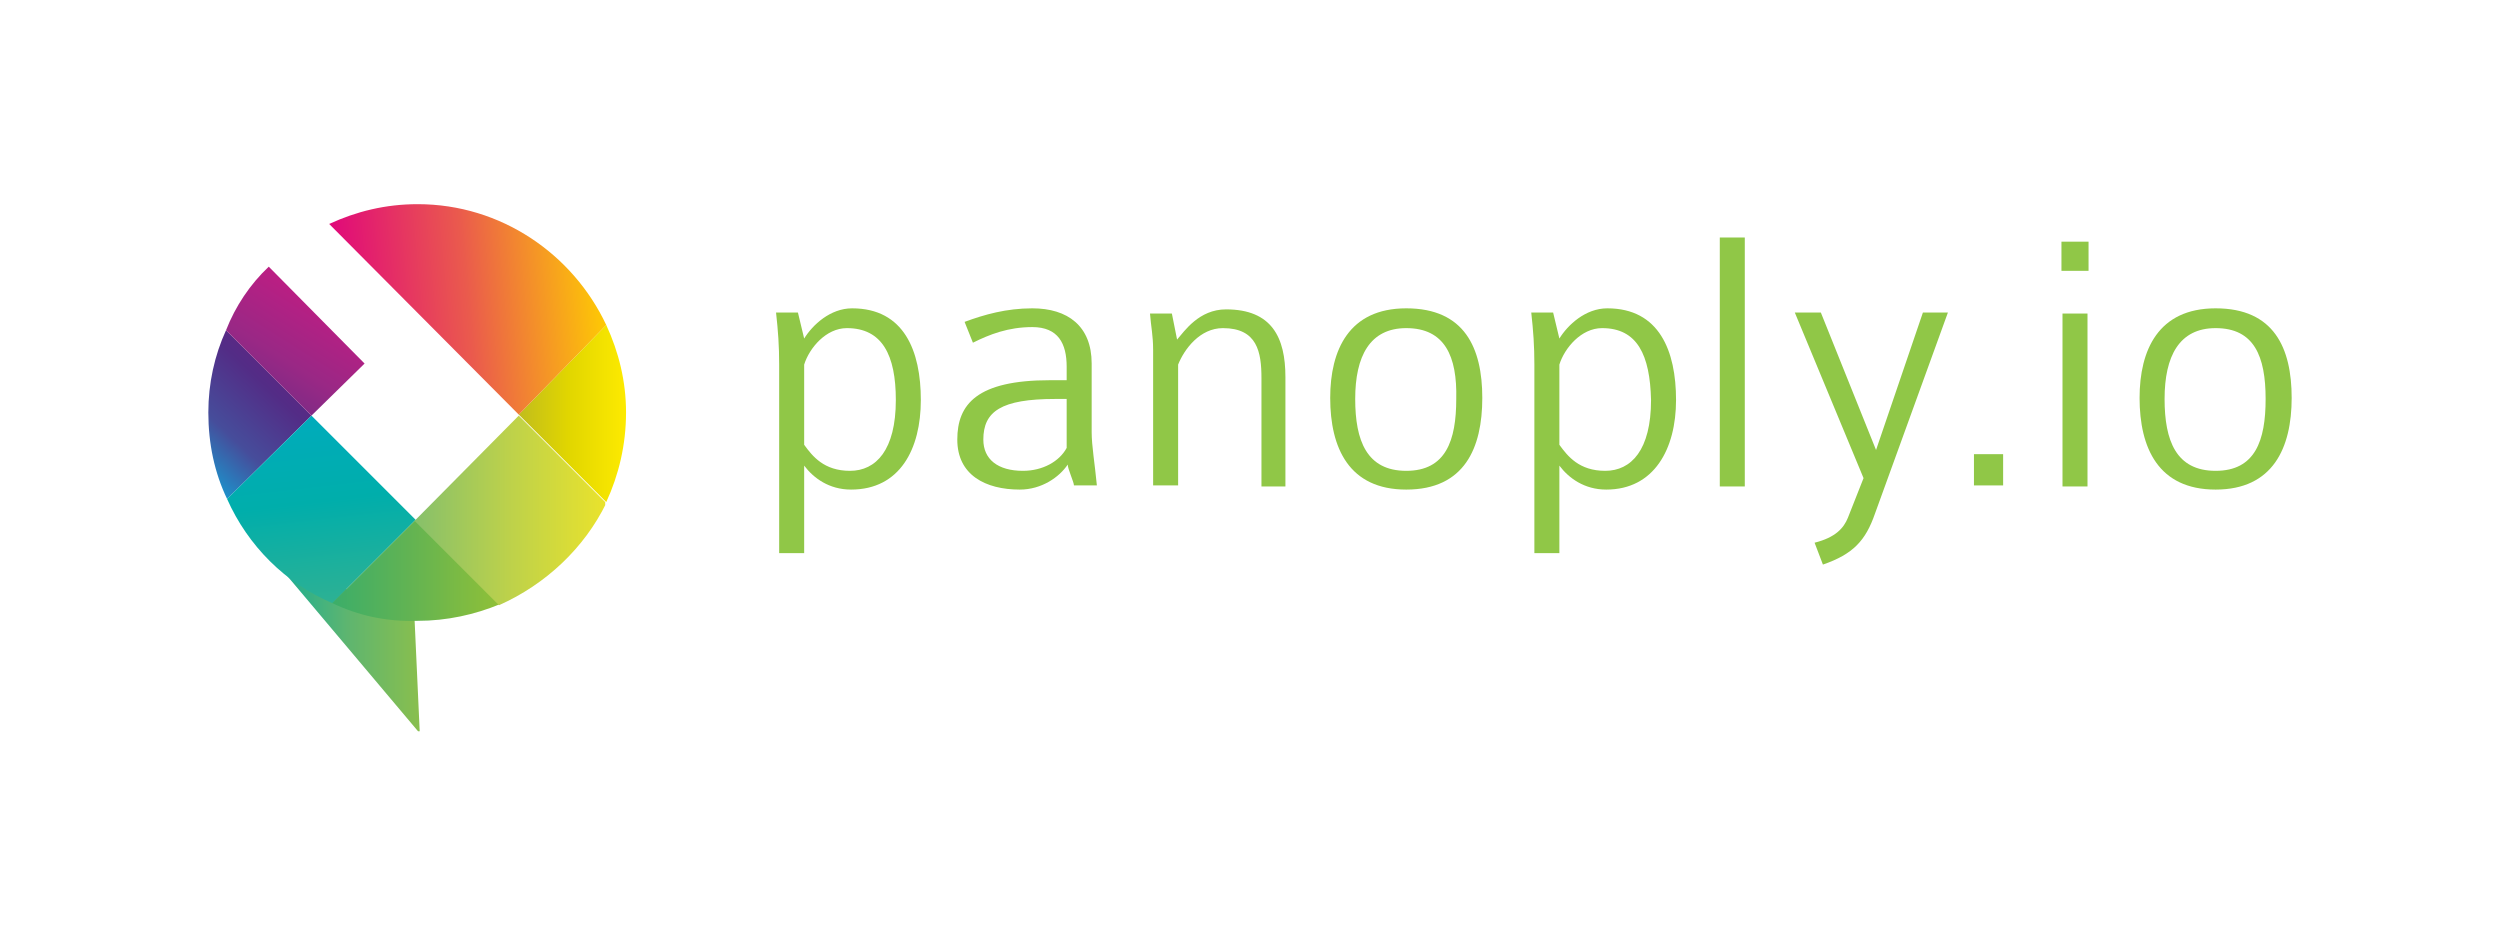
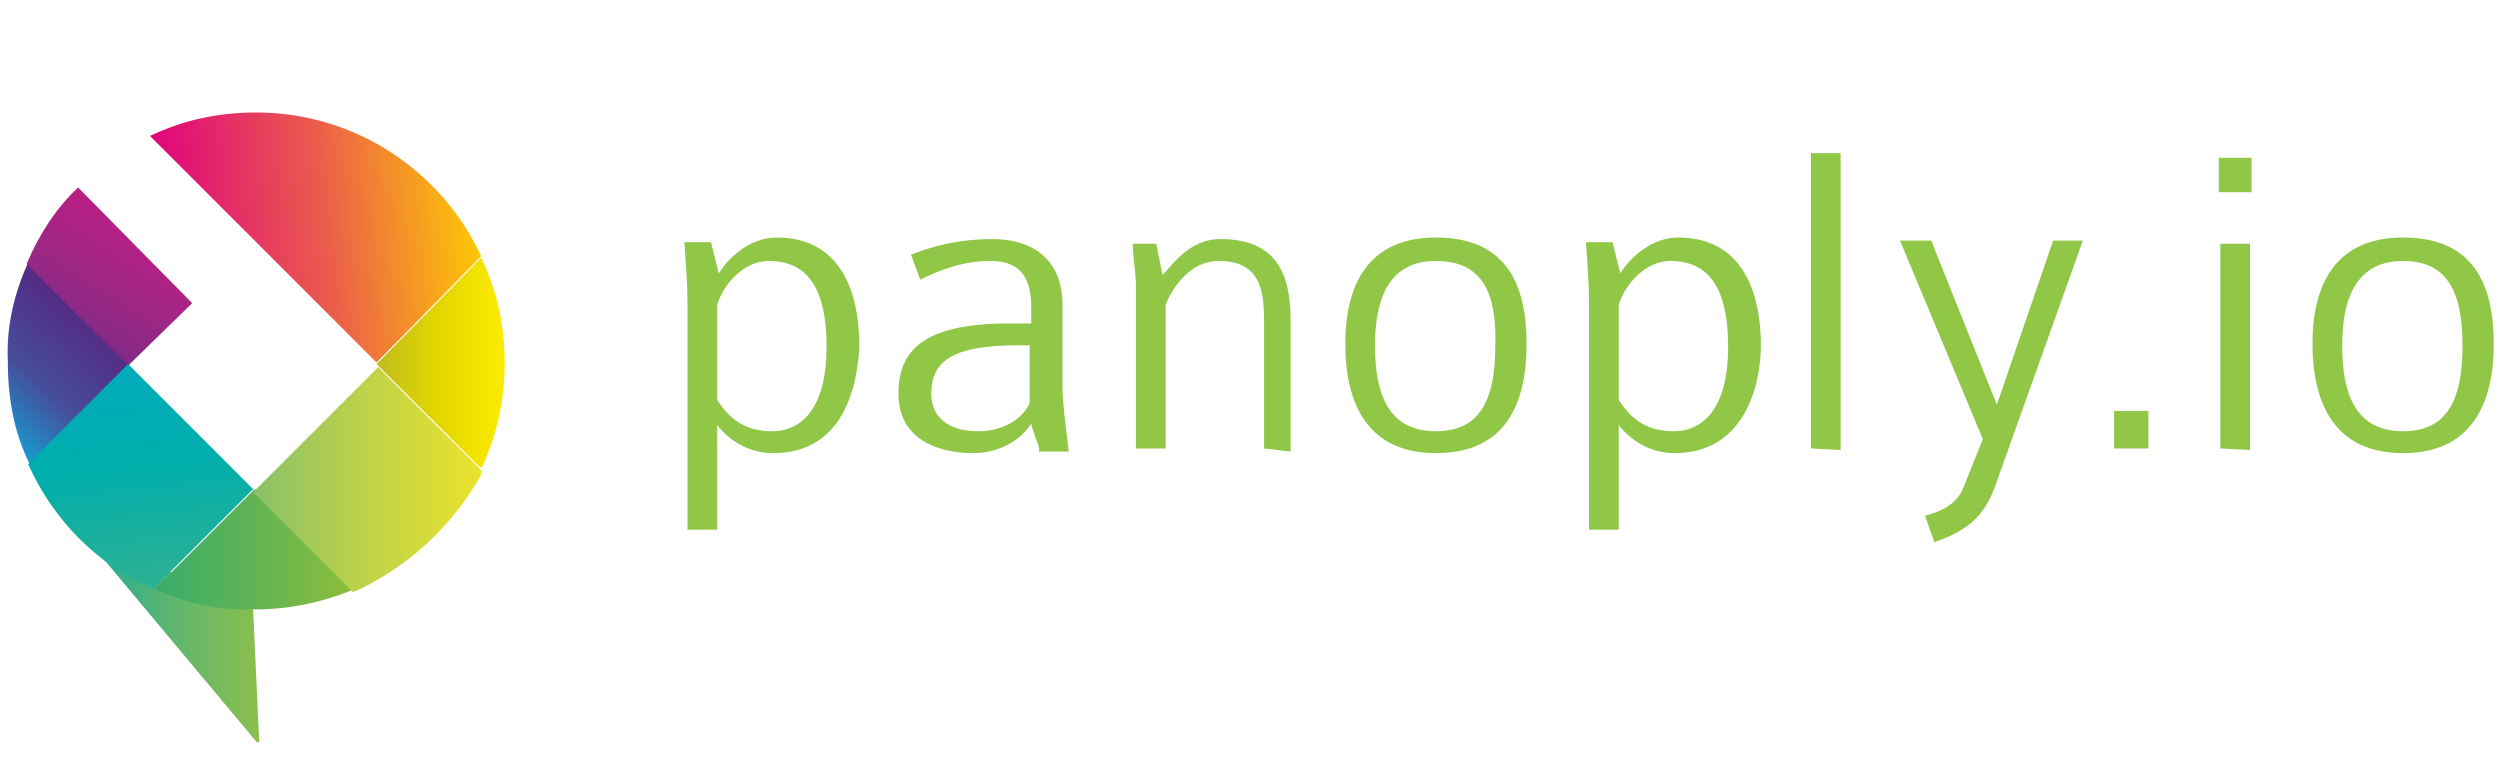
- <svg xmlns="http://www.w3.org/2000/svg" xmlns:xlink="http://www.w3.org/1999/xlink" version="1.1" id="Layer_1" x="0px" y="0px" viewBox="0 0 240 90" enable-background="new 0 0 240 90" xml:space="preserve">
+ <svg xmlns="http://www.w3.org/2000/svg" xmlns:xlink="http://www.w3.org/1999/xlink" version="1.1" id="Layer_1" x="0px" y="0px" viewBox="0 0 160 50" style="enable-background:new 0 0 160 50;" xml:space="preserve">
+   <style type="text/css">
+ 	.st0{clip-path:url(#SVGID_2_);fill:url(#SVGID_3_);}
+ 	.st1{clip-path:url(#SVGID_5_);fill:url(#SVGID_6_);}
+ 	.st2{clip-path:url(#SVGID_8_);fill:url(#SVGID_9_);}
+ 	.st3{clip-path:url(#SVGID_11_);fill:url(#SVGID_12_);}
+ 	.st4{clip-path:url(#SVGID_14_);fill:url(#SVGID_15_);}
+ 	.st5{clip-path:url(#SVGID_17_);fill:url(#SVGID_18_);}
+ 	.st6{clip-path:url(#SVGID_20_);fill:url(#SVGID_21_);}
+ 	.st7{clip-path:url(#SVGID_23_);fill:url(#SVGID_24_);}
+ 	.st8{fill:#90C747;}
+ </style>
  <g>
    <g>
      <g>
-         <defs>
-           <path id="SVGID_25_" d="M39.8,59.5l0.5,10.9L27.5,55.2c1.3,1.1,2.8-0.1,4.4,0.6l0,0C34.3,57,37,59.4,39.8,59.5" />
-         </defs>
-         <clipPath id="SVGID_2_">
-           <use xlink:href="#SVGID_25_" overflow="visible" />
-         </clipPath>
-         <linearGradient id="SVGID_3_" gradientUnits="userSpaceOnUse" x1="-330.821" y1="235.506" x2="-330.682" y2="235.506" gradientTransform="matrix(93.1448 0 0 111.9815 30841.582 -26309.56)">
-           <stop offset="0" style="stop-color:#20AF90" />
-           <stop offset="3.151626e-02" style="stop-color:#25AF8E" />
-           <stop offset="0.44" style="stop-color:#5DB570" />
-           <stop offset="1" style="stop-color:#8ABF4D" />
-         </linearGradient>
-         <polygon clip-path="url(#SVGID_2_)" fill="url(#SVGID_3_)" points="27.5,70.4 40.4,70.2 40.4,55 27.5,55.2    " />
+         <g>
+           <defs>
+             <path id="SVGID_1_" d="M16.2,39l0.4,8.7L6.4,35.5c1,0.9,2.2-0.1,3.5,0.5l0,0C11.8,37,13.9,38.9,16.2,39" />
+           </defs>
+           <clipPath id="SVGID_2_">
+             <use xlink:href="#SVGID_1_" style="overflow:visible;" />
+           </clipPath>
+           <linearGradient id="SVGID_3_" gradientUnits="userSpaceOnUse" x1="-553.632" y1="183.38" x2="-553.521" y2="183.38" gradientTransform="matrix(93.1448 0 0 -111.9815 51574.16 20576.633)">
+             <stop offset="0" style="stop-color:#20AF90" />
+             <stop offset="3.151626e-02" style="stop-color:#25AF8E" />
+             <stop offset="0.44" style="stop-color:#5DB570" />
+             <stop offset="1" style="stop-color:#8ABF4D" />
+           </linearGradient>
+           <polygon class="st0" points="6.4,47.6 16.6,47.5 16.6,35.4 6.4,35.5     " />
+         </g>
      </g>
      <g>
-         <defs>
-           <path id="SVGID_28_" d="M21.7,31.7l8.2,8.2l-8.1,8c-1.2-2.5-1.8-5.3-1.8-8.3C20,36.8,20.6,34.1,21.7,31.7" />
-         </defs>
-         <clipPath id="SVGID_5_">
-           <use xlink:href="#SVGID_28_" overflow="visible" />
-         </clipPath>
-         <linearGradient id="SVGID_6_" gradientUnits="userSpaceOnUse" x1="-334.906" y1="234.69" x2="-334.785" y2="234.69" gradientTransform="matrix(-94.8416 102.745 -101.3243 -93.5301 -7952.613 56394.172)">
-           <stop offset="0" style="stop-color:#6A2181" />
-           <stop offset="0.33" style="stop-color:#532C86" />
-           <stop offset="0.68" style="stop-color:#464D9B" />
-           <stop offset="1" style="stop-color:#169CD2" />
-         </linearGradient>
-         <polygon clip-path="url(#SVGID_5_)" fill="url(#SVGID_6_)" points="24.5,26.7 11.9,40.5 25.3,52.9 38,39.2    " />
+         <g>
+           <defs>
+             <path id="SVGID_4_" d="M1.8,16.8l6.5,6.5l-6.4,6.4c-1-2-1.4-4.2-1.4-6.6C0.4,20.9,0.9,18.8,1.8,16.8" />
+           </defs>
+           <clipPath id="SVGID_5_">
+             <use xlink:href="#SVGID_4_" style="overflow:visible;" />
+           </clipPath>
+           <linearGradient id="SVGID_6_" gradientUnits="userSpaceOnUse" x1="-559.028" y1="190.138" x2="-558.931" y2="190.138" gradientTransform="matrix(-94.8416 102.745 101.3243 93.5301 -72275.828 39672.098)">
+             <stop offset="0" style="stop-color:#6A2181" />
+             <stop offset="0.33" style="stop-color:#532C86" />
+             <stop offset="0.68" style="stop-color:#464D9B" />
+             <stop offset="1" style="stop-color:#169CD2" />
+           </linearGradient>
+           <polygon class="st1" points="4,12.9 -6,23.8 4.6,33.7 14.7,22.8     " />
+         </g>
      </g>
      <g>
-         <defs>
-           <path id="SVGID_31_" d="M25.8,25.6l9.2,9.3l-5.1,5l-8.2-8.2C22.6,29.4,24,27.3,25.8,25.6" />
-         </defs>
-         <clipPath id="SVGID_8_">
-           <use xlink:href="#SVGID_31_" overflow="visible" />
-         </clipPath>
-         <linearGradient id="SVGID_9_" gradientUnits="userSpaceOnUse" x1="-334.217" y1="234.427" x2="-334.107" y2="234.427" gradientTransform="matrix(-75.1662 118.1184 -116.2619 -73.9848 2165.495 56847.426)">
-           <stop offset="0" style="stop-color:#CC1982" />
-           <stop offset="0.64" style="stop-color:#992885" />
-           <stop offset="1" style="stop-color:#702C86" />
-         </linearGradient>
-         <polygon clip-path="url(#SVGID_8_)" fill="url(#SVGID_9_)" points="25.5,19.6 15.2,35.8 31.1,45.9 41.5,29.7    " />
+         <g>
+           <defs>
+             <path id="SVGID_7_" d="M5,12l7.3,7.4l-4.1,4l-6.5-6.5C2.5,15,3.6,13.3,5,12" />
+           </defs>
+           <clipPath id="SVGID_8_">
+             <use xlink:href="#SVGID_7_" style="overflow:visible;" />
+           </clipPath>
+           <linearGradient id="SVGID_9_" gradientUnits="userSpaceOnUse" x1="-557.849" y1="190.204" x2="-557.761" y2="190.204" gradientTransform="matrix(-75.1662 118.1184 116.2619 73.9848 -64034.422 51832.48)">
+             <stop offset="0" style="stop-color:#CC1982" />
+             <stop offset="0.64" style="stop-color:#992885" />
+             <stop offset="1" style="stop-color:#702C86" />
+           </linearGradient>
+           <polygon class="st2" points="4.8,7.2 -3.4,20.1 9.2,28.1 17.5,15.2     " />
+         </g>
      </g>
      <g>
-         <defs>
-           <path id="SVGID_34_" d="M21.8,47.9l8.1-8l10,10l-8,8C27.4,56,23.8,52.4,21.8,47.9" />
-         </defs>
-         <clipPath id="SVGID_11_">
-           <use xlink:href="#SVGID_34_" overflow="visible" />
-         </clipPath>
-         <linearGradient id="SVGID_12_" gradientUnits="userSpaceOnUse" x1="-333.527" y1="234.564" x2="-333.397" y2="234.564" gradientTransform="matrix(16.3985 144.3069 -141.1479 16.0395 38607.266 44407.605)">
-           <stop offset="0" style="stop-color:#00ABBC" />
-           <stop offset="0.45" style="stop-color:#00AEAB" />
-           <stop offset="1" style="stop-color:#30B192" />
-         </linearGradient>
-         <polygon clip-path="url(#SVGID_11_)" fill="url(#SVGID_12_)" points="19.8,40.1 22,60 41.9,57.7 39.6,37.9    " />
+         <g>
+           <defs>
+             <path id="SVGID_10_" d="M1.8,29.7l6.4-6.4l8,8l-6.4,6.4C6.3,36.2,3.4,33.3,1.8,29.7" />
+           </defs>
+           <clipPath id="SVGID_11_">
+             <use xlink:href="#SVGID_10_" style="overflow:visible;" />
+           </clipPath>
+           <linearGradient id="SVGID_12_" gradientUnits="userSpaceOnUse" x1="-555.95" y1="188.578" x2="-555.846" y2="188.578" gradientTransform="matrix(16.3985 144.3069 141.1479 -16.0395 -17492.486 83275.328)">
+             <stop offset="0" style="stop-color:#00ABBC" />
+             <stop offset="0.45" style="stop-color:#00AEAB" />
+             <stop offset="1" style="stop-color:#30B192" />
+           </linearGradient>
+           <polygon class="st3" points="0.2,23.5 2,39.4 17.8,37.5 16,21.8     " />
+         </g>
      </g>
      <g>
-         <defs>
-           <path id="SVGID_37_" d="M31.9,57.9l8-8l8.1,8.1c-2.4,1-5.1,1.6-7.9,1.6C37.1,59.7,34.4,59.1,31.9,57.9" />
-         </defs>
-         <clipPath id="SVGID_14_">
-           <use xlink:href="#SVGID_37_" overflow="visible" />
-         </clipPath>
-         <linearGradient id="SVGID_15_" gradientUnits="userSpaceOnUse" x1="-331.713" y1="235.634" x2="-331.572" y2="235.634" gradientTransform="matrix(118.067 0 0 70.0911 39195.891 -16461.086)">
-           <stop offset="0" style="stop-color:#38AD6B" />
-           <stop offset="0.47" style="stop-color:#61B353" />
-           <stop offset="1" style="stop-color:#90C037" />
-         </linearGradient>
-         <rect x="31.9" y="49.9" clip-path="url(#SVGID_14_)" fill="url(#SVGID_15_)" width="16.1" height="9.8" />
+         <g>
+           <defs>
+             <path id="SVGID_13_" d="M9.9,37.7l6.4-6.4l6.4,6.4c-1.9,0.8-4.1,1.3-6.3,1.3C14,39.1,11.9,38.6,9.9,37.7" />
+           </defs>
+           <clipPath id="SVGID_14_">
+             <use xlink:href="#SVGID_13_" style="overflow:visible;" />
+           </clipPath>
+           <linearGradient id="SVGID_15_" gradientUnits="userSpaceOnUse" x1="-554.994" y1="181.366" x2="-554.881" y2="181.366" gradientTransform="matrix(118.067 0 0 -70.0911 65535.965 12747.359)">
+             <stop offset="0" style="stop-color:#38AD6B" />
+             <stop offset="0.47" style="stop-color:#61B353" />
+             <stop offset="1" style="stop-color:#90C037" />
+           </linearGradient>
+           <rect x="9.9" y="31.3" class="st4" width="12.8" height="7.8" />
+         </g>
      </g>
      <g>
-         <defs>
-           <path id="SVGID_40_" d="M47.9,58.1l-8.1-8.1l10-10.1l8.4,8.4C56.1,52.6,52.4,56.1,47.9,58.1" />
-         </defs>
-         <clipPath id="SVGID_17_">
-           <use xlink:href="#SVGID_40_" overflow="visible" />
-         </clipPath>
-         <linearGradient id="SVGID_18_" gradientUnits="userSpaceOnUse" x1="-332.343" y1="236.309" x2="-332.201" y2="236.309" gradientTransform="matrix(135.0833 0 0 129.9668 44933.055 -30663.451)">
-           <stop offset="0" style="stop-color:#84BF6C" />
-           <stop offset="0.49" style="stop-color:#BCD14B" />
-           <stop offset="1" style="stop-color:#EBE32B" />
-         </linearGradient>
-         <rect x="39.8" y="39.8" clip-path="url(#SVGID_17_)" fill="url(#SVGID_18_)" width="18.3" height="18.3" />
+         <g>
+           <defs>
+             <path id="SVGID_16_" d="M22.6,37.9l-6.4-6.4l8-8l6.7,6.7C29.1,33.5,26.2,36.3,22.6,37.9" />
+           </defs>
+           <clipPath id="SVGID_17_">
+             <use xlink:href="#SVGID_16_" style="overflow:visible;" />
+           </clipPath>
+           <linearGradient id="SVGID_18_" gradientUnits="userSpaceOnUse" x1="-555.851" y1="182.985" x2="-555.738" y2="182.985" gradientTransform="matrix(135.0833 0 0 -129.9668 75101.797 23812.537)">
+             <stop offset="0" style="stop-color:#84BF6C" />
+             <stop offset="0.49" style="stop-color:#BCD14B" />
+             <stop offset="1" style="stop-color:#EBE32B" />
+           </linearGradient>
+           <rect x="16.2" y="23.3" class="st5" width="14.6" height="14.6" />
+         </g>
      </g>
      <g>
-         <defs>
-           <path id="SVGID_43_" d="M58.2,48.2l-8.4-8.4l8.4-8.6c1.2,2.6,1.9,5.4,1.9,8.4C60.1,42.7,59.4,45.6,58.2,48.2" />
-         </defs>
-         <clipPath id="SVGID_20_">
-           <use xlink:href="#SVGID_43_" overflow="visible" />
-         </clipPath>
-         <linearGradient id="SVGID_21_" gradientUnits="userSpaceOnUse" x1="-331.867" y1="236.74" x2="-331.728" y2="236.74" gradientTransform="matrix(74.5552 0 0 123.7805 24792.269 -29264.09)">
-           <stop offset="0" style="stop-color:#C0BC1D" />
-           <stop offset="0.47" style="stop-color:#E1D600" />
-           <stop offset="1" style="stop-color:#FDEA00" />
-         </linearGradient>
-         <rect x="49.8" y="31.2" clip-path="url(#SVGID_20_)" fill="url(#SVGID_21_)" width="10.3" height="17" />
+         <g>
+           <defs>
+             <path id="SVGID_19_" d="M30.8,30l-6.7-6.7l6.7-6.8c1,2.1,1.5,4.3,1.5,6.7C32.3,25.6,31.8,27.9,30.8,30" />
+           </defs>
+           <clipPath id="SVGID_20_">
+             <use xlink:href="#SVGID_19_" style="overflow:visible;" />
+           </clipPath>
+           <linearGradient id="SVGID_21_" gradientUnits="userSpaceOnUse" x1="-554.193" y1="182.404" x2="-554.083" y2="182.404" gradientTransform="matrix(74.5552 0 0 -123.7805 41342.188 22601.281)">
+             <stop offset="0" style="stop-color:#C0BC1D" />
+             <stop offset="0.47" style="stop-color:#E1D600" />
+             <stop offset="1" style="stop-color:#FDEA00" />
+           </linearGradient>
+           <rect x="24.1" y="16.4" class="st6" width="8.2" height="13.5" />
+         </g>
      </g>
      <g>
-         <defs>
-           <path id="SVGID_46_" d="M58.2,31.2l-8.4,8.6L31.6,21.5c2.6-1.2,5.4-1.9,8.5-1.9C48.1,19.6,55,24.4,58.2,31.2" />
-         </defs>
-         <clipPath id="SVGID_23_">
-           <use xlink:href="#SVGID_46_" overflow="visible" />
-         </clipPath>
-         <linearGradient id="SVGID_24_" gradientUnits="userSpaceOnUse" x1="-332.673" y1="237.183" x2="-332.537" y2="237.183" gradientTransform="matrix(200.0645 -17.5034 13.8689 158.5224 63297.926 -43390.805)">
-           <stop offset="0" style="stop-color:#DF007F" />
-           <stop offset="0.5" style="stop-color:#EA5A4D" />
-           <stop offset="1" style="stop-color:#FFCF00" />
-         </linearGradient>
-         <polygon clip-path="url(#SVGID_23_)" fill="url(#SVGID_24_)" points="31.8,42.1 60,39.6 58,17.3 29.8,19.8    " />
+         <g>
+           <defs>
+             <path id="SVGID_22_" d="M30.8,16.4l-6.7,6.8L9.6,8.7c2.1-1,4.3-1.5,6.8-1.5C22.8,7.2,28.3,11,30.8,16.4" />
+           </defs>
+           <clipPath id="SVGID_23_">
+             <use xlink:href="#SVGID_22_" style="overflow:visible;" />
+           </clipPath>
+           <linearGradient id="SVGID_24_" gradientUnits="userSpaceOnUse" x1="-556.82" y1="182.482" x2="-556.712" y2="182.482" gradientTransform="matrix(200.0645 -17.5034 -13.8689 -158.5224 113940.117 19197.383)">
+             <stop offset="0" style="stop-color:#DF007F" />
+             <stop offset="0.5" style="stop-color:#EA5A4D" />
+             <stop offset="1" style="stop-color:#FFCF00" />
+           </linearGradient>
+           <polygon class="st7" points="9.8,25.1 32.2,23.1 30.7,5.4 8.2,7.4     " />
+         </g>
      </g>
    </g>
    <g>
-       <path fill="#90C747" d="M81.7,47c-2.1,0-3.6-1.1-4.5-2.3v8.4h-2.4V35c0-1.8-0.1-3.2-0.3-5h2.1l0.6,2.5c0.8-1.3,2.5-2.9,4.6-2.9    c5,0,6.6,4.1,6.6,8.8C88.4,43.1,86.4,47,81.7,47z M81.3,31.5c-2,0-3.6,1.9-4.1,3.5v7.7c0.8,1.1,1.9,2.5,4.4,2.5    c2.5,0,4.4-2,4.4-6.8C86,34.1,84.7,31.5,81.3,31.5z" />
-       <path fill="#90C747" d="M103.1,46.6c0-0.3-0.6-1.6-0.6-2c-0.8,1.2-2.5,2.4-4.6,2.4c-3.3,0-6-1.4-6-4.8c0-3.4,1.9-5.7,8.9-5.7h1.6    v-1.3c0-2.2-0.8-3.8-3.3-3.8c-2.3,0-4.1,0.7-5.7,1.5l-0.8-2c1.9-0.7,4-1.3,6.5-1.3c3.4,0,5.7,1.7,5.7,5.3v6.6c0,1.3,0.3,3,0.5,5.1    H103.1z M102.4,38.3h-1.1c-5.2,0-6.9,1.2-6.9,3.9c0,1.9,1.4,3,3.8,3c1.9,0,3.5-0.9,4.2-2.2V38.3z" />
-       <path fill="#90C747" d="M121.1,46.6V36.3c0-2.5-0.4-4.8-3.7-4.8c-2.2,0-3.7,2-4.3,3.5v11.6h-2.4V33.6c0-1.4-0.2-2.2-0.3-3.5h2.1    l0.5,2.5c0.7-0.8,2.1-2.9,4.7-2.9c4.4,0,5.7,2.7,5.7,6.5v10.5H121.1z" />
-       <path fill="#90C747" d="M135,47c-5.5,0-7.3-4-7.3-8.8c0-4.6,1.8-8.6,7.3-8.6c5.6,0,7.3,3.8,7.3,8.6C142.3,43,140.6,47,135,47z     M135,31.5c-3.5,0-4.9,2.7-4.9,6.8c0,4,1.1,6.9,4.9,6.9c3.8,0,4.8-2.9,4.8-6.9C139.9,34.2,138.7,31.5,135,31.5z" />
-       <path fill="#90C747" d="M154.2,47c-2.1,0-3.6-1.1-4.5-2.3v8.4h-2.4V35c0-1.8-0.1-3.2-0.3-5h2.1l0.6,2.5c0.8-1.3,2.5-2.9,4.6-2.9    c5,0,6.6,4.1,6.6,8.8C160.9,43.1,158.8,47,154.2,47z M153.8,31.5c-2,0-3.6,1.9-4.1,3.5v7.7c0.8,1.1,1.9,2.5,4.4,2.5    c2.5,0,4.4-2,4.4-6.8C158.4,34.1,157.2,31.5,153.8,31.5z" />
-       <path fill="#90C747" d="M165.1,46.6V22.8h2.4v23.9H165.1z" />
-       <path fill="#90C747" d="M180,49.3c-0.9,2.6-2.1,3.9-5,4.9l-0.8-2.1c2-0.5,2.8-1.4,3.2-2.4l1.5-3.8l-6.6-15.9h2.5l5.3,13.2    l4.5-13.2h2.4L180,49.3z" />
-       <path fill="#90C747" d="M189.5,46.6v-3h2.8v3H189.5z" />
-       <path fill="#90C747" d="M197.9,26v-2.8h2.6V26H197.9z M198,46.6V30.1h2.4v16.6H198z" />
-       <path fill="#90C747" d="M212.7,47c-5.5,0-7.3-4-7.3-8.8c0-4.6,1.8-8.6,7.3-8.6c5.6,0,7.3,3.8,7.3,8.6C220,43,218.2,47,212.7,47z     M212.7,31.5c-3.5,0-4.9,2.7-4.9,6.8c0,4,1.1,6.9,4.9,6.9c3.8,0,4.8-2.9,4.8-6.9C217.5,34.2,216.4,31.5,212.7,31.5z" />
+       <path class="st8" d="M49.5,29c-1.7,0-2.9-0.9-3.6-1.8v6.7H44V19.5c0-1.4-0.1-2.5-0.2-4h1.7l0.5,2c0.6-1,2-2.3,3.7-2.3    c4,0,5.3,3.3,5.3,7C54.8,25.9,53.3,29,49.5,29z M49.2,16.7c-1.6,0-2.9,1.5-3.3,2.8v6.1c0.6,0.9,1.5,2,3.5,2c2,0,3.5-1.6,3.5-5.4    C52.9,18.8,51.9,16.7,49.2,16.7z" />
+       <path class="st8" d="M66.5,28.7c0-0.2-0.5-1.3-0.5-1.6c-0.6,1-2,1.9-3.7,1.9c-2.6,0-4.8-1.1-4.8-3.8s1.5-4.5,7.1-4.5H66v-1    c0-1.8-0.6-3-2.6-3c-1.8,0-3.3,0.6-4.5,1.2l-0.6-1.6c1.5-0.6,3.2-1,5.2-1c2.7,0,4.5,1.4,4.5,4.2v5.3c0,1,0.2,2.4,0.4,4.1H66.5z     M66,22.1h-0.9c-4.1,0-5.5,1-5.5,3.1c0,1.5,1.1,2.4,3,2.4c1.5,0,2.8-0.7,3.3-1.8V22.1z" />
+       <path class="st8" d="M80.9,28.7v-8.2c0-2-0.3-3.8-2.9-3.8c-1.8,0-2.9,1.6-3.4,2.8v9.2h-1.9V18.4c0-1.1-0.2-1.8-0.2-2.8H74l0.4,2    c0.6-0.6,1.7-2.3,3.7-2.3c3.5,0,4.5,2.1,4.5,5.2v8.4L80.9,28.7L80.9,28.7z" />
+       <path class="st8" d="M91.9,29c-4.4,0-5.8-3.2-5.8-7c0-3.7,1.4-6.8,5.8-6.8c4.5,0,5.8,3,5.8,6.8S96.4,29,91.9,29z M91.9,16.7    c-2.8,0-3.9,2.1-3.9,5.4c0,3.2,0.9,5.5,3.9,5.5c3,0,3.8-2.3,3.8-5.5C95.8,18.8,94.9,16.7,91.9,16.7z" />
+       <path class="st8" d="M107.2,29c-1.7,0-2.9-0.9-3.6-1.8v6.7h-1.9V19.5c0-1.4-0.1-2.5-0.2-4h1.7l0.5,2c0.6-1,2-2.3,3.7-2.3    c4,0,5.3,3.3,5.3,7C112.6,25.9,110.9,29,107.2,29z M106.9,16.7c-1.6,0-2.9,1.5-3.3,2.8v6.1c0.6,0.9,1.5,2,3.5,2    c2,0,3.5-1.6,3.5-5.4C110.6,18.8,109.6,16.7,106.9,16.7z" />
+       <path class="st8" d="M115.9,28.7V9.8h1.9v19L115.9,28.7L115.9,28.7z" />
+       <path class="st8" d="M127.8,30.8c-0.7,2.1-1.7,3.1-4,3.9l-0.6-1.7c1.6-0.4,2.2-1.1,2.5-1.9l1.2-3l-5.3-12.7h2l4.2,10.5l3.6-10.5    h1.9L127.8,30.8z" />
+       <path class="st8" d="M135.3,28.7v-2.4h2.2v2.4H135.3z" />
+       <path class="st8" d="M142,12.3v-2.2h2.1v2.2H142z M142.1,28.7V15.6h1.9v13.2L142.1,28.7L142.1,28.7z" />
+       <path class="st8" d="M153.8,29c-4.4,0-5.8-3.2-5.8-7c0-3.7,1.4-6.8,5.8-6.8c4.5,0,5.8,3,5.8,6.8S158.2,29,153.8,29z M153.8,16.7    c-2.8,0-3.9,2.1-3.9,5.4c0,3.2,0.9,5.5,3.9,5.5c3,0,3.8-2.3,3.8-5.5C157.6,18.8,156.7,16.7,153.8,16.7z" />
    </g>
  </g>
</svg>
